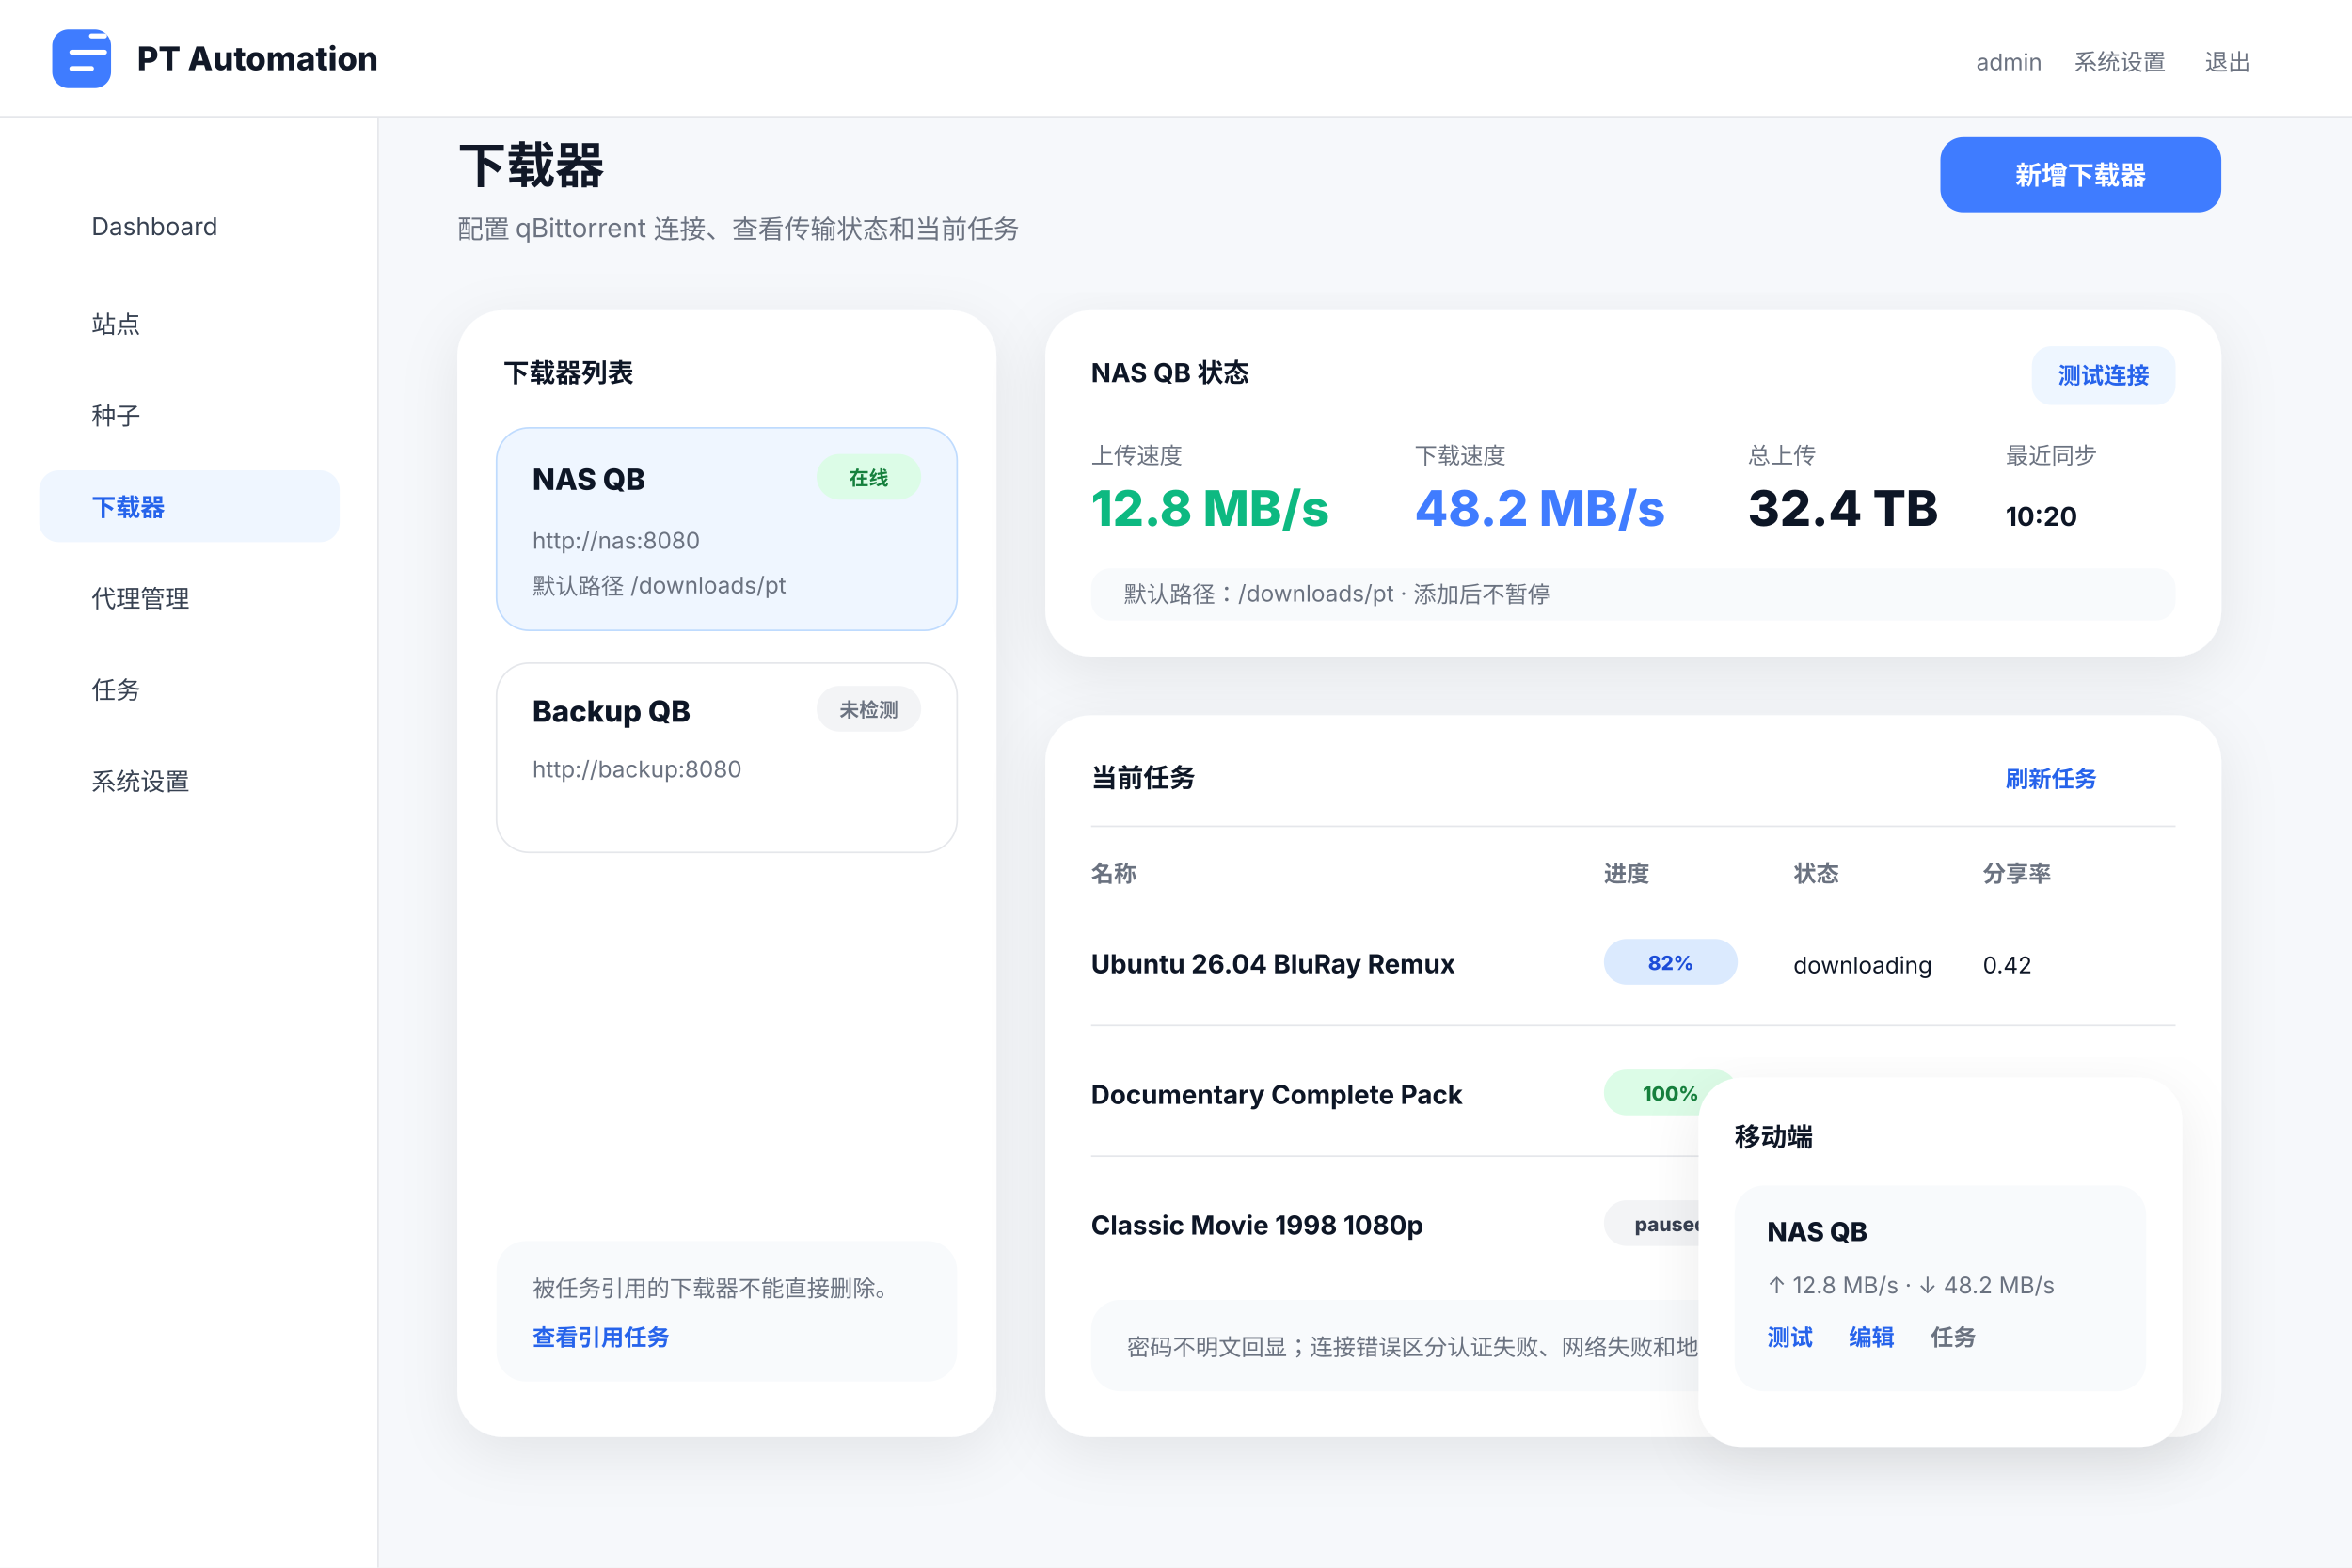
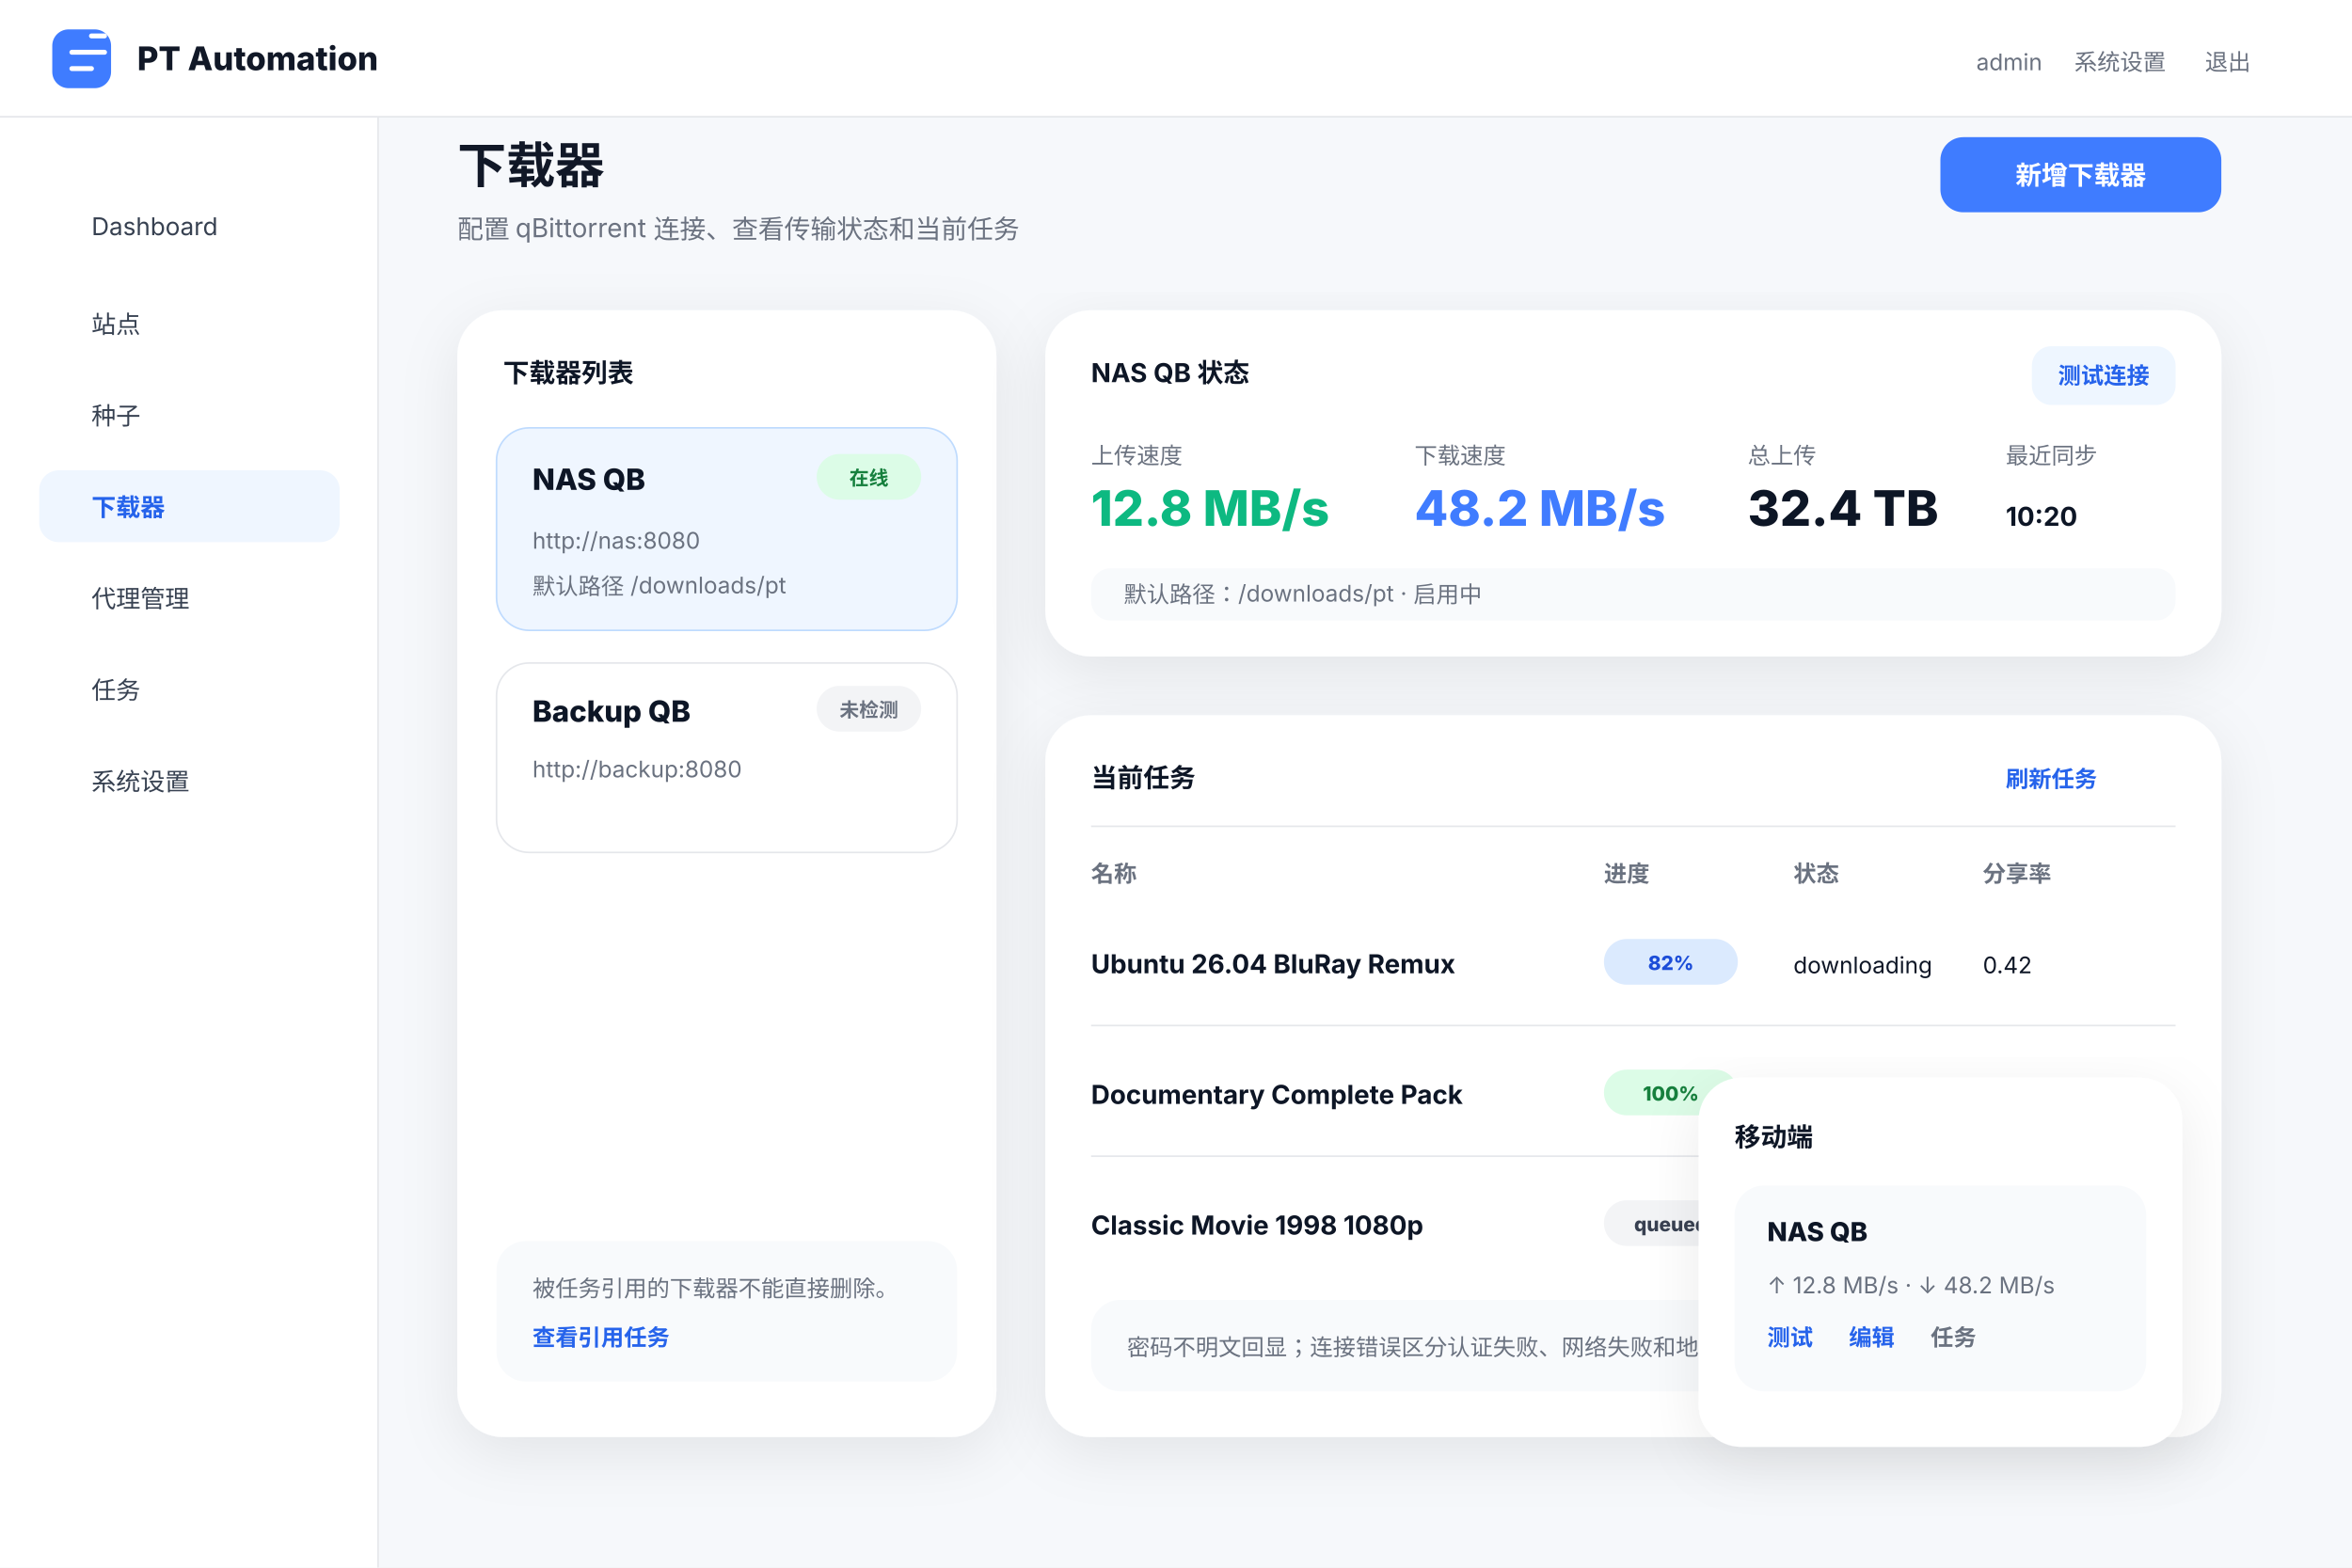
<svg xmlns="http://www.w3.org/2000/svg" width="1440" height="960" viewBox="0 0 1440 960" fill="none">
  <defs>
    <filter id="card" x="-10%" y="-10%" width="120%" height="130%">
      <feDropShadow dx="0" dy="10" stdDeviation="18" flood-color="#111827" flood-opacity="0.08" />
    </filter>
    <style>.t{font-family:Inter,Arial,sans-serif}.dark{fill:#111827}.muted{fill:#6b7280}.small{font-size:14px}.label{font-size:16px;font-weight:700}.h1{font-size:30px;font-weight:800}</style>
  </defs>
  <rect width="1440" height="960" fill="#f6f8fb" />
  <rect width="1440" height="72" fill="#fff" />
  <rect y="71" width="1440" height="1" fill="#e5e7eb" />
  <rect x="32" y="18" width="36" height="36" rx="10" fill="#3f7cff" />
  <path d="M44 42h12M44 32h20M56 22h8" stroke="#fff" stroke-width="3" stroke-linecap="round" />
  <text x="84" y="43" class="t dark" font-size="20" font-weight="800">PT Automation</text>
  <text x="1210" y="43" class="t muted small">admin</text>
  <text x="1270" y="43" class="t muted small">系统设置</text>
  <text x="1350" y="43" class="t muted small">退出</text>
  <rect x="0" y="72" width="232" height="888" fill="#fff" />
  <rect x="231" y="72" width="1" height="888" fill="#e5e7eb" />
  <g class="t" font-size="15">
    <text x="56" y="144" fill="#374151">Dashboard</text>
    <text x="56" y="204" fill="#374151">站点</text>
    <text x="56" y="260" fill="#374151">种子</text>
    <rect x="24" y="288" width="184" height="44" rx="12" fill="#eff6ff" />
    <text x="56" y="316" fill="#2563eb" font-weight="800">下载器</text>
    <text x="56" y="372" fill="#374151">代理管理</text>
    <text x="56" y="428" fill="#374151">任务</text>
    <text x="56" y="484" fill="#374151">系统设置</text>
  </g>
  <g transform="translate(280 112)">
    <text x="0" y="0" class="t dark h1">下载器</text>
    <text x="0" y="34" class="t muted" font-size="16">配置 qBittorrent 连接、查看传输状态和当前任务</text>
    <rect x="908" y="-28" width="172" height="46" rx="14" fill="#3f7cff" />
    <text x="994" y="1" text-anchor="middle" fill="#fff" class="t" font-size="16" font-weight="800">新增下载器</text>
    <g transform="translate(0 78)" filter="url(#card)">
      <rect width="330" height="690" rx="28" fill="#fff" />
      <text x="28" y="44" class="t dark label">下载器列表</text>
      <rect x="24" y="72" width="282" height="124" rx="20" fill="#eff6ff" stroke="#bfdbfe" />
      <text x="46" y="110" class="t dark" font-size="18" font-weight="800">NAS QB</text>
      <rect x="220" y="88" width="64" height="28" rx="14" fill="#dcfce7" />
      <text x="252" y="107" text-anchor="middle" fill="#15803d" class="t" font-size="12" font-weight="800">在线</text>
      <text x="46" y="146" class="t muted small">http://nas:8080</text>
      <text x="46" y="174" class="t muted small">默认路径 /downloads/pt</text>
      <rect x="24" y="216" width="282" height="116" rx="20" fill="#fff" stroke="#e5e7eb" />
      <text x="46" y="252" class="t dark" font-size="18" font-weight="800">Backup QB</text>
      <rect x="220" y="230" width="64" height="28" rx="14" fill="#f3f4f6" />
      <text x="252" y="249" text-anchor="middle" fill="#6b7280" class="t" font-size="12" font-weight="800">未检测</text>
      <text x="46" y="286" class="t muted small">http://backup:8080</text>
      <rect x="24" y="570" width="282" height="86" rx="18" fill="#f8fafc" />
      <text x="46" y="604" class="t muted small">被任务引用的下载器不能直接删除。</text>
      <text x="46" y="634" fill="#2563eb" class="t small" font-weight="800">查看引用任务</text>
    </g>
    <g transform="translate(360 78)" filter="url(#card)">
      <rect width="720" height="212" rx="28" fill="#fff" />
      <text x="28" y="44" class="t dark label">NAS QB 状态</text>
      <rect x="604" y="22" width="88" height="36" rx="12" fill="#eef6ff" />
      <text x="648" y="45" text-anchor="middle" fill="#2563eb" class="t small" font-weight="800">测试连接</text>
      <text x="28" y="94" class="t muted small">上传速度</text>
      <text x="28" y="132" fill="#10b981" class="t" font-size="30" font-weight="800">12.8 MB/s</text>
      <text x="226" y="94" class="t muted small">下载速度</text>
      <text x="226" y="132" fill="#3f7cff" class="t" font-size="30" font-weight="800">48.2 MB/s</text>
      <text x="430" y="94" class="t muted small">总上传</text>
      <text x="430" y="132" class="t dark" font-size="30" font-weight="800">32.4 TB</text>
      <text x="588" y="94" class="t muted small">最近同步</text>
      <text x="588" y="132" class="t dark label">10:20</text>
      <rect x="28" y="158" width="664" height="32" rx="12" fill="#f8fafc" />
-       <text x="48" y="179" class="t muted small">默认路径：/downloads/pt · 添加后不暂停</text>
+       <text x="48" y="179" class="t muted small">默认路径：/downloads/pt · 启用中</text>
    </g>
    <g transform="translate(360 326)" filter="url(#card)">
      <rect width="720" height="442" rx="28" fill="#fff" />
      <text x="28" y="44" class="t dark label">当前任务</text>
      <text x="588" y="44" fill="#2563eb" class="t small" font-weight="800">刷新任务</text>
      <line x1="28" y1="68" x2="692" y2="68" stroke="#e5e7eb" />
      <text x="28" y="102" class="t muted small" font-weight="800">名称</text>
      <text x="342" y="102" class="t muted small" font-weight="800">进度</text>
      <text x="458" y="102" class="t muted small" font-weight="800">状态</text>
      <text x="574" y="102" class="t muted small" font-weight="800">分享率</text>
      <text x="28" y="158" class="t dark label">Ubuntu 26.04 BluRay Remux</text>
      <rect x="342" y="137" width="82" height="28" rx="14" fill="#dbeafe" />
      <text x="383" y="156" text-anchor="middle" fill="#1d4ed8" class="t" font-size="12" font-weight="800">82%</text>
      <text x="458" y="158" class="t dark small">downloading</text>
      <text x="574" y="158" class="t dark small">0.42</text>
      <line x1="28" y1="190" x2="692" y2="190" stroke="#e5e7eb" />
      <text x="28" y="238" class="t dark label">Documentary Complete Pack</text>
      <rect x="342" y="217" width="82" height="28" rx="14" fill="#dcfce7" />
      <text x="383" y="236" text-anchor="middle" fill="#15803d" class="t" font-size="12" font-weight="800">100%</text>
      <text x="458" y="238" class="t dark small">uploading</text>
      <text x="574" y="238" class="t dark small">2.18</text>
      <line x1="28" y1="270" x2="692" y2="270" stroke="#e5e7eb" />
      <text x="28" y="318" class="t dark label">Classic Movie 1998 1080p</text>
      <rect x="342" y="297" width="82" height="28" rx="14" fill="#f3f4f6" />
-       <text x="383" y="316" text-anchor="middle" fill="#374151" class="t" font-size="12" font-weight="800">paused</text>
-       <text x="458" y="318" class="t dark small">pausedUP</text>
+       <text x="383" y="316" text-anchor="middle" fill="#374151" class="t" font-size="12" font-weight="800">queued</text>
+       <text x="458" y="318" class="t dark small">queuedUP</text>
      <text x="574" y="318" class="t dark small">1.03</text>
      <rect x="28" y="358" width="664" height="56" rx="18" fill="#f8fafc" />
      <text x="50" y="392" class="t muted small">密码不明文回显；连接错误区分认证失败、网络失败和地址无效。</text>
    </g>
  </g>
  <g transform="translate(1040 660)" filter="url(#card)">
    <rect width="296" height="226" rx="26" fill="#fff" />
    <text x="22" y="42" class="t dark label">移动端</text>
    <rect x="22" y="66" width="252" height="126" rx="18" fill="#f8fafc" />
    <text x="42" y="100" class="t dark" font-size="16" font-weight="800">NAS QB</text>
    <text x="42" y="132" class="t muted small">↑ 12.8 MB/s · ↓ 48.2 MB/s</text>
    <text x="42" y="164" fill="#2563eb" class="t small" font-weight="800">测试</text>
    <text x="92" y="164" fill="#2563eb" class="t small" font-weight="800">编辑</text>
    <text x="142" y="164" fill="#6b7280" class="t small" font-weight="800">任务</text>
  </g>
</svg>
